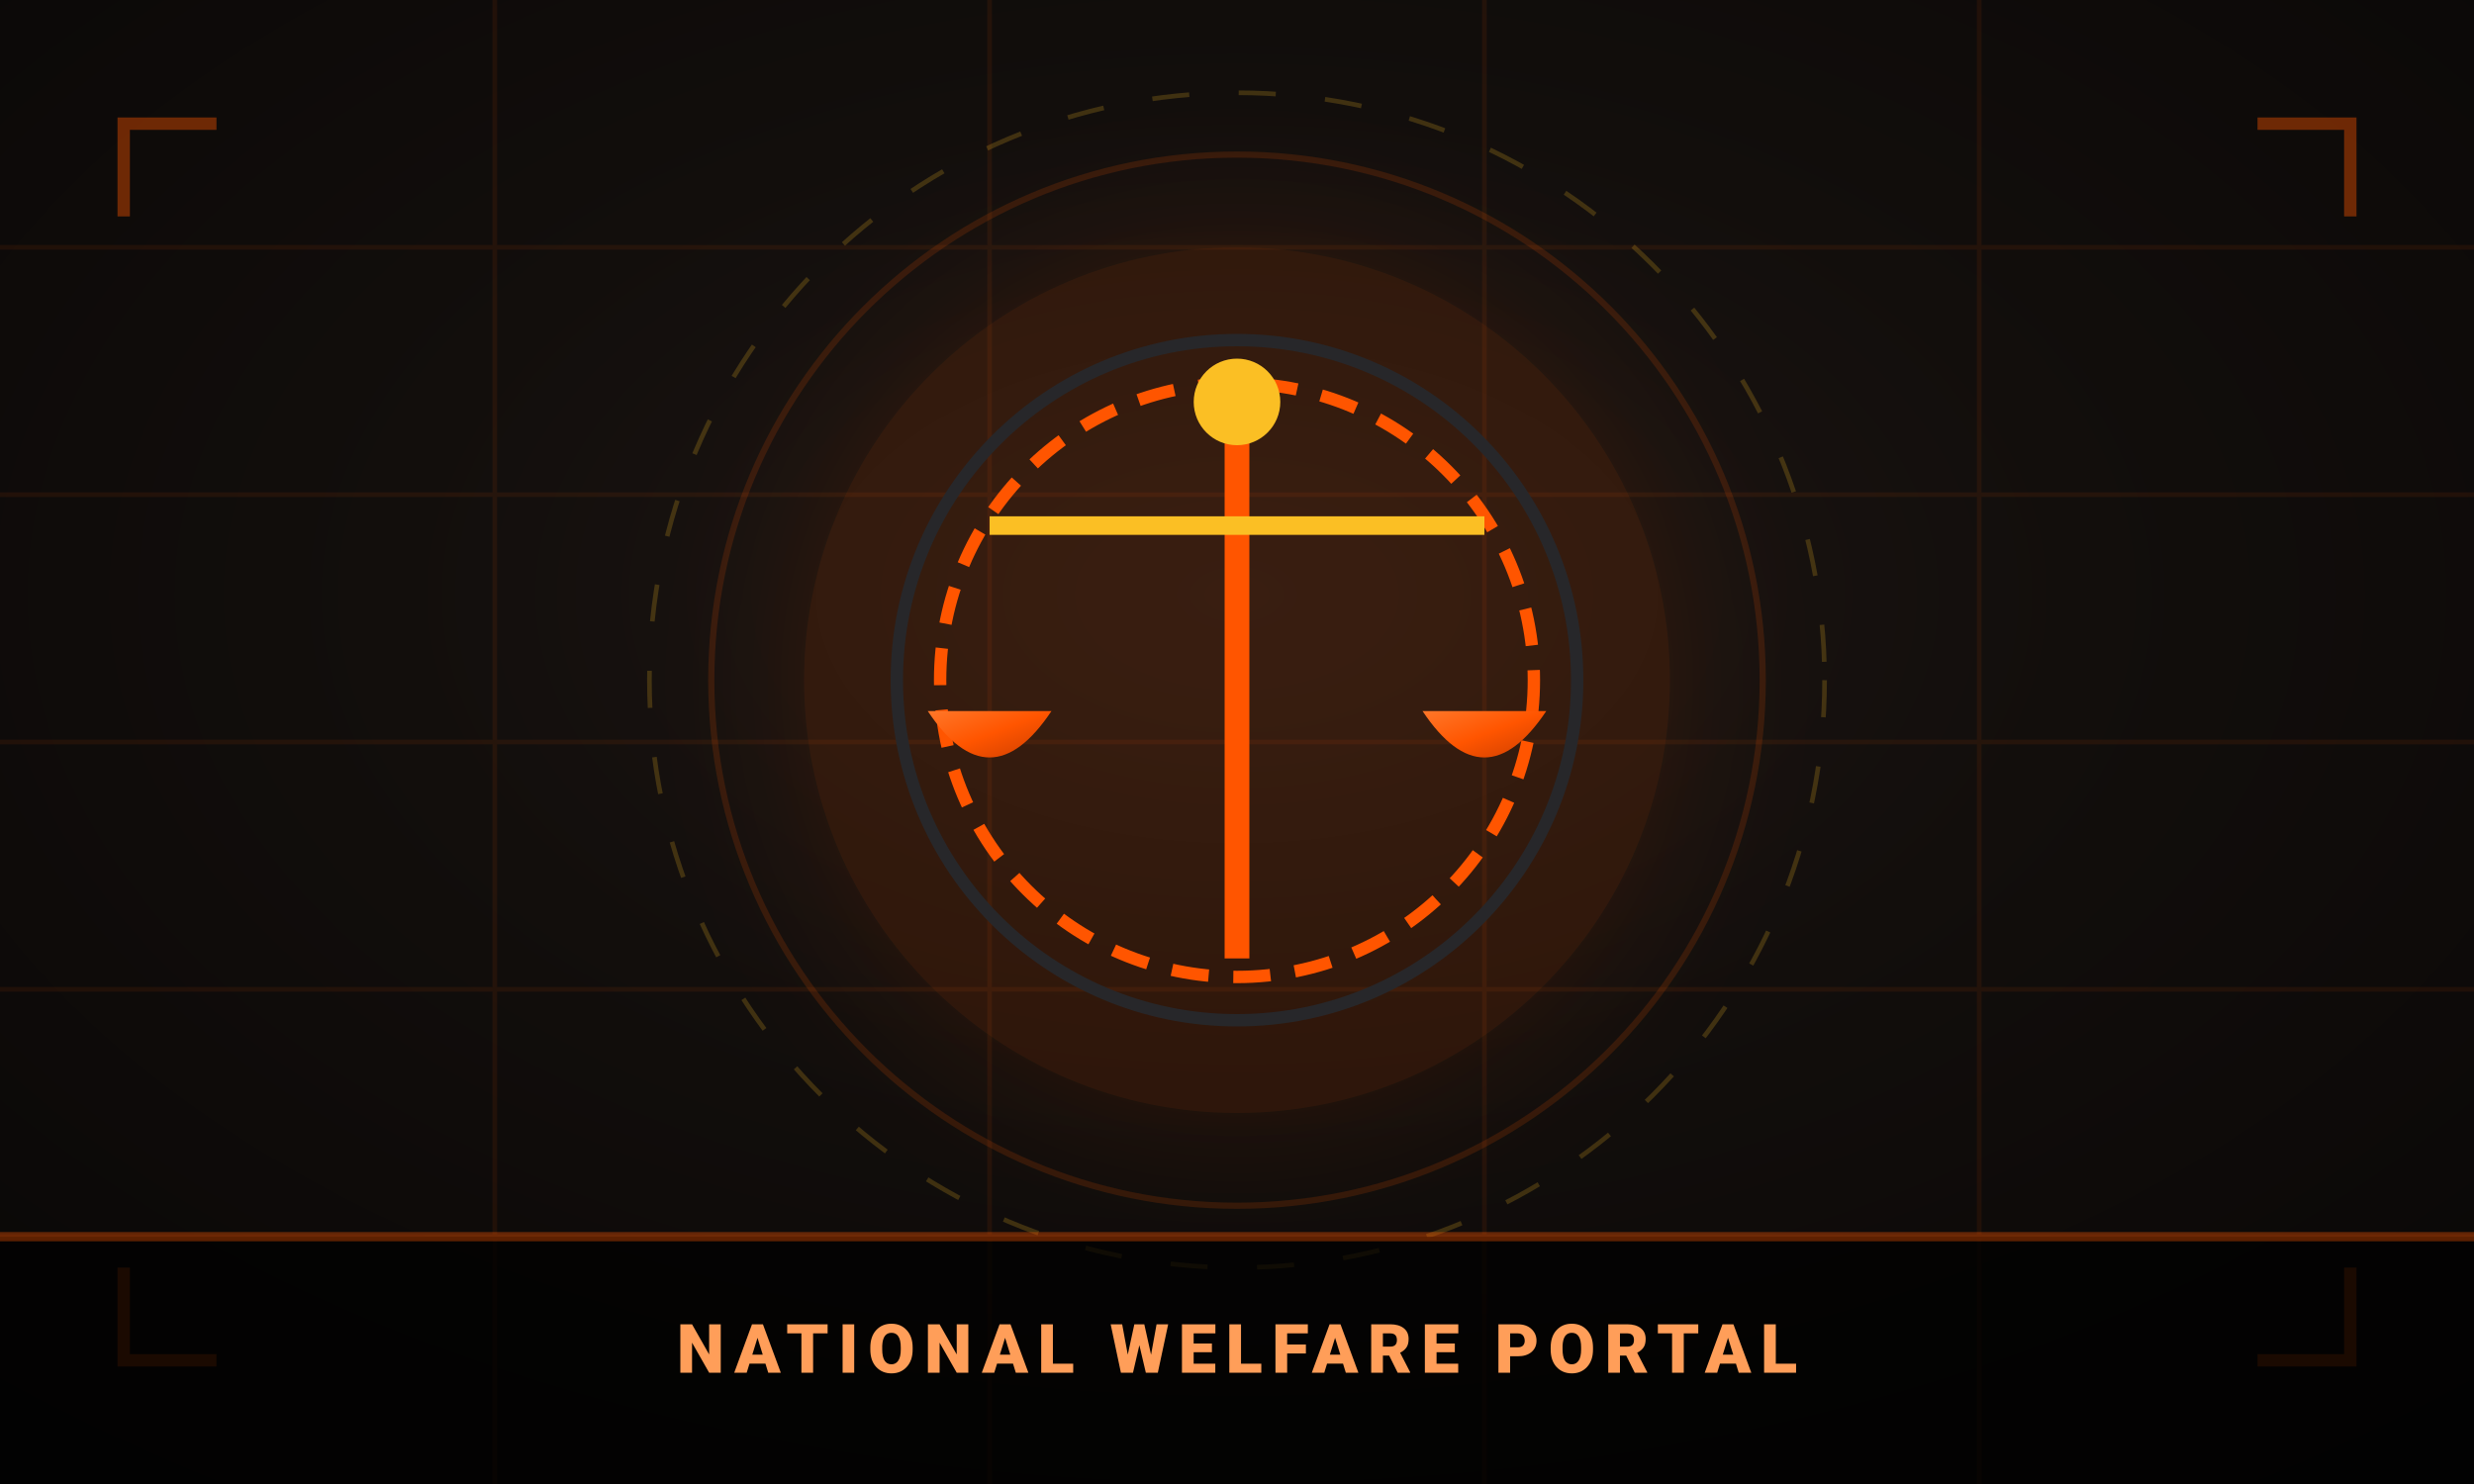
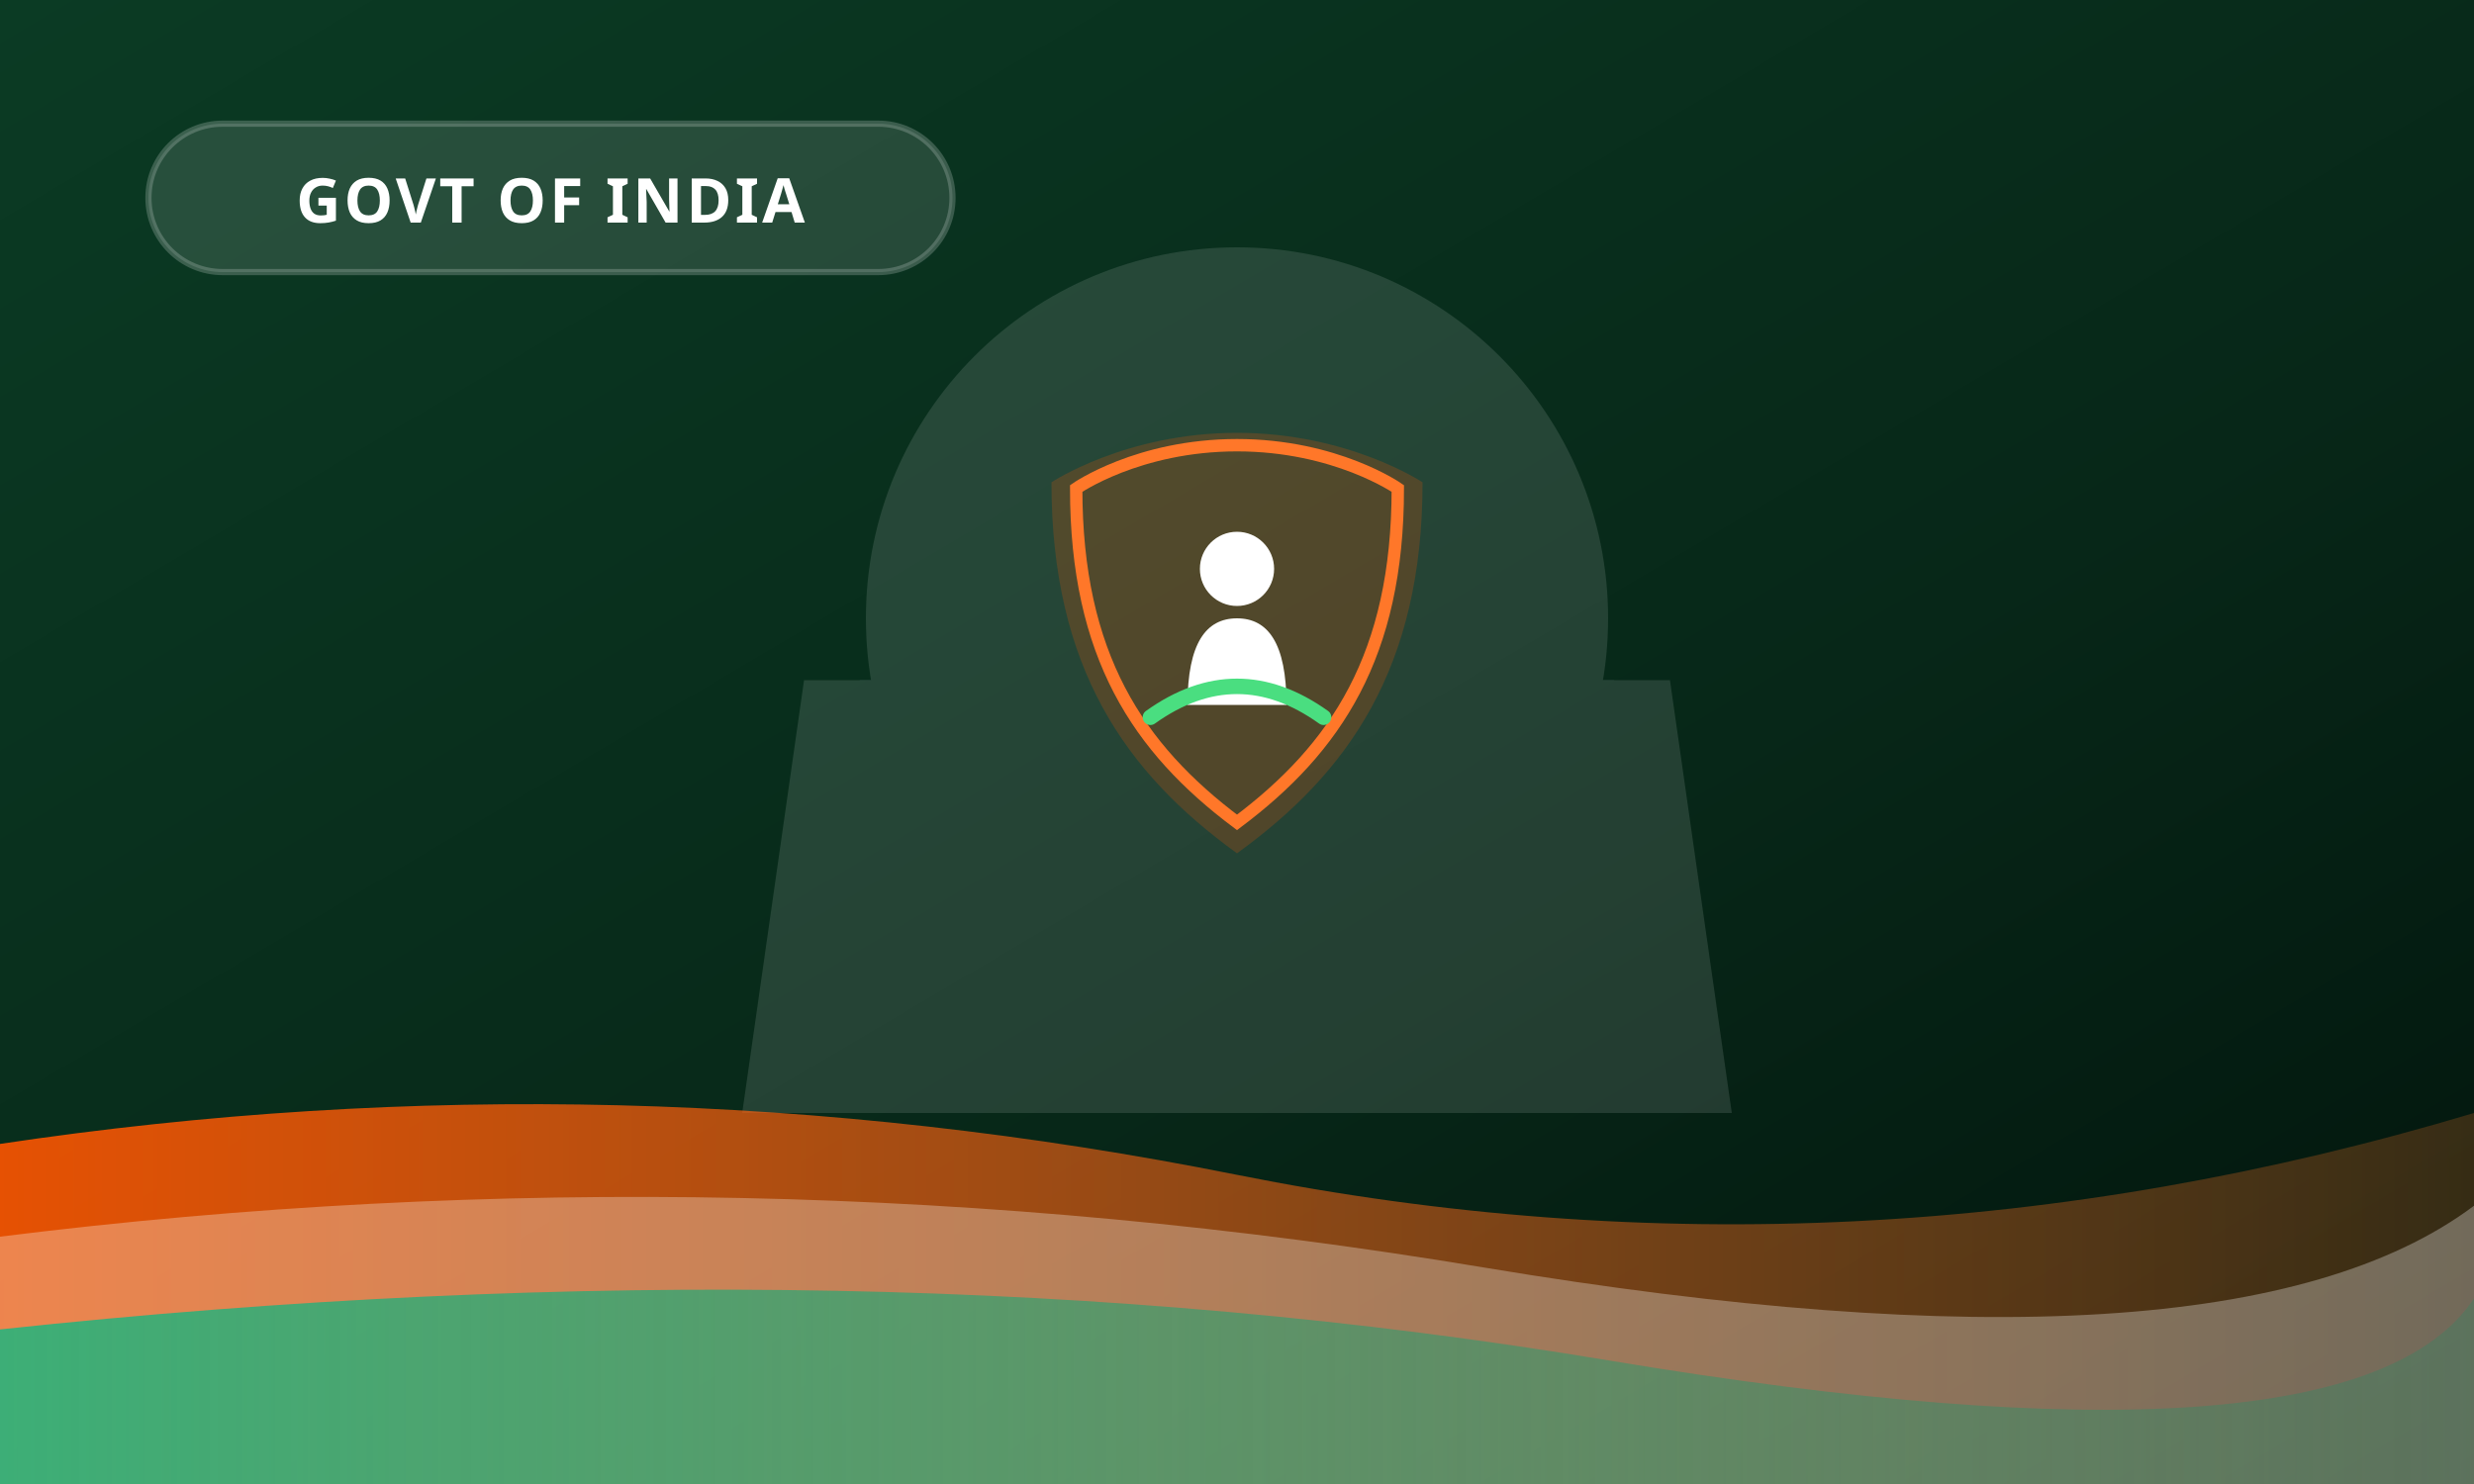
<svg xmlns="http://www.w3.org/2000/svg" viewBox="0 0 400 240" width="100%" height="100%">
  <defs>
-     <radialGradient id="bgGrad" cx="50%" cy="40%" r="75%">
-       <stop offset="0%" stop-color="#1F1713" />
-       <stop offset="45%" stop-color="#120E0C" />
-       <stop offset="100%" stop-color="#090706" />
-     </radialGradient>
-     <linearGradient id="orangeGrad" x1="0%" y1="0%" x2="100%" y2="100%">
-       <stop offset="0%" stop-color="#FF7729" />
-       <stop offset="50%" stop-color="#FF5500" />
-       <stop offset="100%" stop-color="#CC3E00" />
+     <linearGradient id="bgGrad" x1="0%" y1="0%" x2="100%" y2="100%">
+       <stop offset="0%" stop-color="#0B3B24" />
+       <stop offset="60%" stop-color="#072718" />
+       <stop offset="100%" stop-color="#02140C" />
    </linearGradient>
-     <filter id="glow" x="-20%" y="-20%" width="140%" height="140%">
-       <feGaussianBlur stdDeviation="12" result="blur" />
-       <feComposite in="SourceGraphic" in2="blur" operator="over" />
-     </filter>
+     <linearGradient id="saffronGrad" x1="0%" y1="0%" x2="100%" y2="0%">
+       <stop offset="0%" stop-color="#FF5500" stop-opacity="0.9" />
+       <stop offset="100%" stop-color="#FF7729" stop-opacity="0.2" />
+     </linearGradient>
+     <linearGradient id="greenGrad" x1="0%" y1="0%" x2="100%" y2="0%">
+       <stop offset="0%" stop-color="#10B981" stop-opacity="0.8" />
+       <stop offset="100%" stop-color="#059669" stop-opacity="0.2" />
+     </linearGradient>
  </defs>
-   <rect width="400" height="240" rx="0" fill="url(#bgGrad)" />
-   <g opacity="0.08" stroke="#FF5500" stroke-width="0.75">
-     <line x1="0" y1="40" x2="400" y2="40" />
-     <line x1="0" y1="80" x2="400" y2="80" />
-     <line x1="0" y1="120" x2="400" y2="120" />
-     <line x1="0" y1="160" x2="400" y2="160" />
-     <line x1="0" y1="200" x2="400" y2="200" />
-     <line x1="80" y1="0" x2="80" y2="240" />
-     <line x1="160" y1="0" x2="160" y2="240" />
-     <line x1="240" y1="0" x2="240" y2="240" />
-     <line x1="320" y1="0" x2="320" y2="240" />
+   <rect width="400" height="240" fill="url(#bgGrad)" />
+   <g opacity="0.12" fill="#FFFFFF">
+     <circle cx="200" cy="100" r="60" />
+     <path d="M120 180 L280 180 L270 110 L130 110 Z" />
+     <line x1="140" y1="110" x2="140" y2="180" stroke="#FFFFFF" stroke-width="2" />
+     <line x1="160" y1="110" x2="160" y2="180" stroke="#FFFFFF" stroke-width="2" />
+     <line x1="180" y1="110" x2="180" y2="180" stroke="#FFFFFF" stroke-width="2" />
+     <line x1="200" y1="110" x2="200" y2="180" stroke="#FFFFFF" stroke-width="2" />
+     <line x1="220" y1="110" x2="220" y2="180" stroke="#FFFFFF" stroke-width="2" />
+     <line x1="240" y1="110" x2="240" y2="180" stroke="#FFFFFF" stroke-width="2" />
+     <line x1="260" y1="110" x2="260" y2="180" stroke="#FFFFFF" stroke-width="2" />
  </g>
-   <circle cx="200" cy="110" r="70" fill="#FF5500" opacity="0.12" filter="url(#glow)" />
-   <circle cx="200" cy="110" r="85" fill="none" stroke="#FF5500" stroke-width="1" opacity="0.15" />
-   <circle cx="200" cy="110" r="95" fill="none" stroke="#FBBF24" stroke-width="0.75" stroke-dasharray="6,8" opacity="0.2" />
-   <path d="M20 35 L20 20 L35 20" fill="none" stroke="#FF5500" stroke-width="2" opacity="0.4" />
-   <path d="M380 35 L380 20 L365 20" fill="none" stroke="#FF5500" stroke-width="2" opacity="0.4" />
-   <path d="M20 205 L20 220 L35 220" fill="none" stroke="#FF5500" stroke-width="2" opacity="0.4" />
-   <path d="M380 205 L380 220 L365 220" fill="none" stroke="#FF5500" stroke-width="2" opacity="0.4" />
-   <g id="iconGraphic">
-     <circle cx="200" cy="110" r="55" fill="none" stroke="#27272A" stroke-width="2" />
-     <circle cx="200" cy="110" r="48" fill="none" stroke="#FF5500" stroke-width="2" stroke-dasharray="6,4" />
-     <line x1="200" y1="65" x2="200" y2="155" stroke="#FF5500" stroke-width="4" />
-     <line x1="160" y1="85" x2="240" y2="85" stroke="#FBBF24" stroke-width="3" />
-     <path d="M150 115 Q160 130 170 115 Z" fill="url(#orangeGrad)" />
-     <path d="M230 115 Q240 130 250 115 Z" fill="url(#orangeGrad)" />
-     <circle cx="200" cy="65" r="7" fill="#FBBF24" />
+   <path d="M0 185 Q100 170 200 190 T400 180 L400 240 L0 240 Z" fill="url(#saffronGrad)" />
+   <path d="M0 200 Q120 185 240 205 T400 195 L400 240 L0 240 Z" fill="#FFFFFF" opacity="0.3" />
+   <path d="M0 215 Q140 200 260 220 T400 210 L400 240 L0 240 Z" fill="url(#greenGrad)" />
+   <g transform="translate(170, 70)">
+     <path d="M30 0 C48 0 60 8 60 8 C60 38 48 55 30 68 C12 55 0 38 0 8 C0 8 12 0 30 0 Z" fill="#FF5500" opacity="0.2" />
+     <path d="M30 2 C46 2 56 9 56 9 C56 36 46 51 30 63 C14 51 4 36 4 9 C4 9 14 2 30 2 Z" fill="none" stroke="#FF7729" stroke-width="2" />
+     <circle cx="30" cy="22" r="6" fill="#FFFFFF" />
+     <path d="M22 44 C22 34 25 30 30 30 C35 30 38 34 38 44 Z" fill="#FFFFFF" />
+     <path d="M16 46 Q30 36 44 46" stroke="#4ADE80" stroke-width="2.5" fill="none" stroke-linecap="round" />
  </g>
-   <rect x="0" y="200" width="400" height="40" fill="#000000" opacity="0.75" />
-   <line x1="0" y1="200" x2="400" y2="200" stroke="#FF5500" stroke-width="1.5" opacity="0.35" />
-   <text x="200" y="222" font-family="-apple-system, BlinkMacSystemFont, 'Segoe UI', Roboto, sans-serif" font-size="11" font-weight="800" letter-spacing="1.5" fill="#FF9E59" text-anchor="middle">
-     NATIONAL WELFARE PORTAL
-   </text>
+   <rect x="24" y="20" width="130" height="24" rx="12" fill="#FFFFFF" fill-opacity="0.12" stroke="#FFFFFF" stroke-opacity="0.2" />
+   <text x="89" y="36" font-family="system-ui, sans-serif" font-size="10" font-weight="700" fill="#FFFFFF" text-anchor="middle" letter-spacing="0.5">GOVT OF INDIA</text>
</svg>
